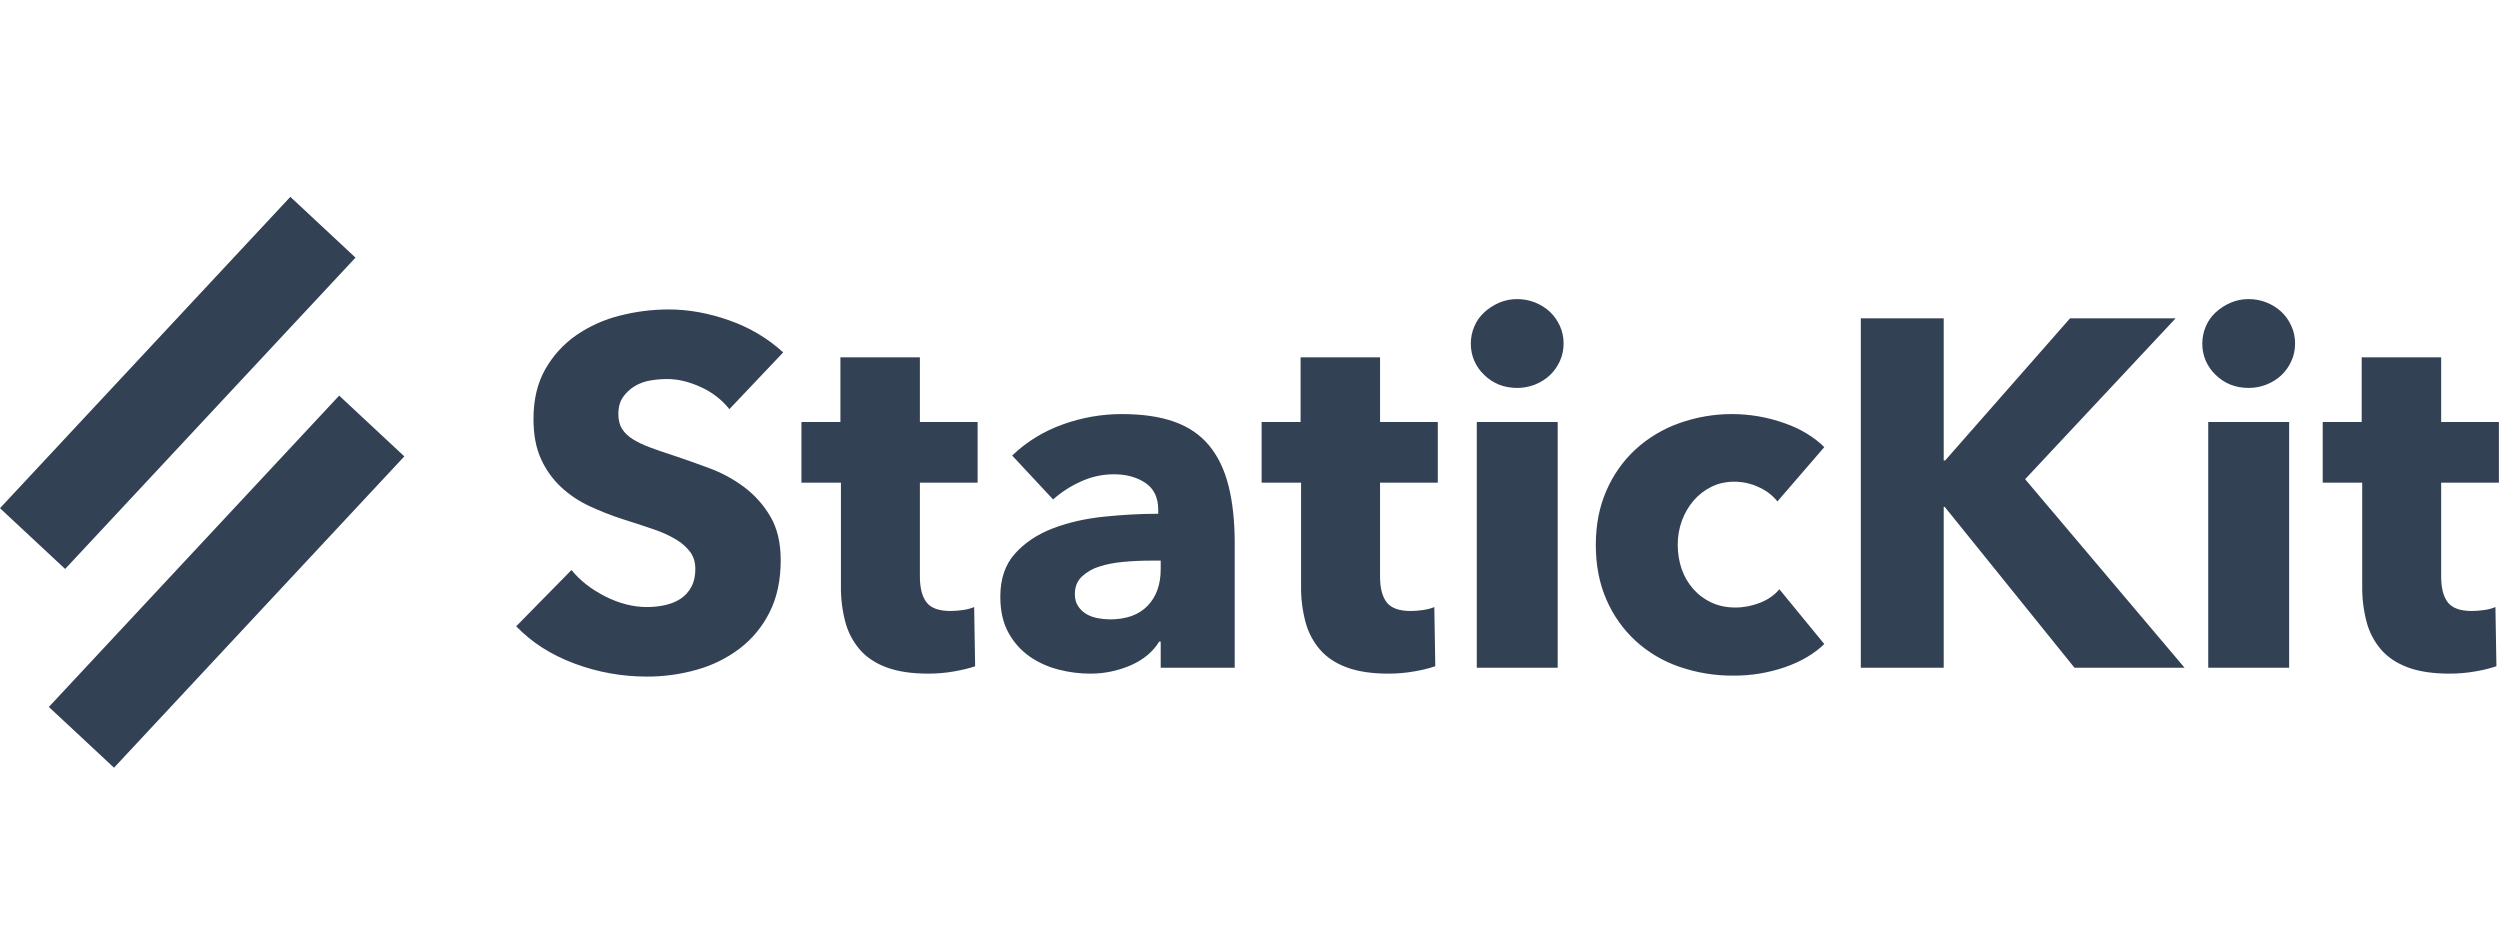
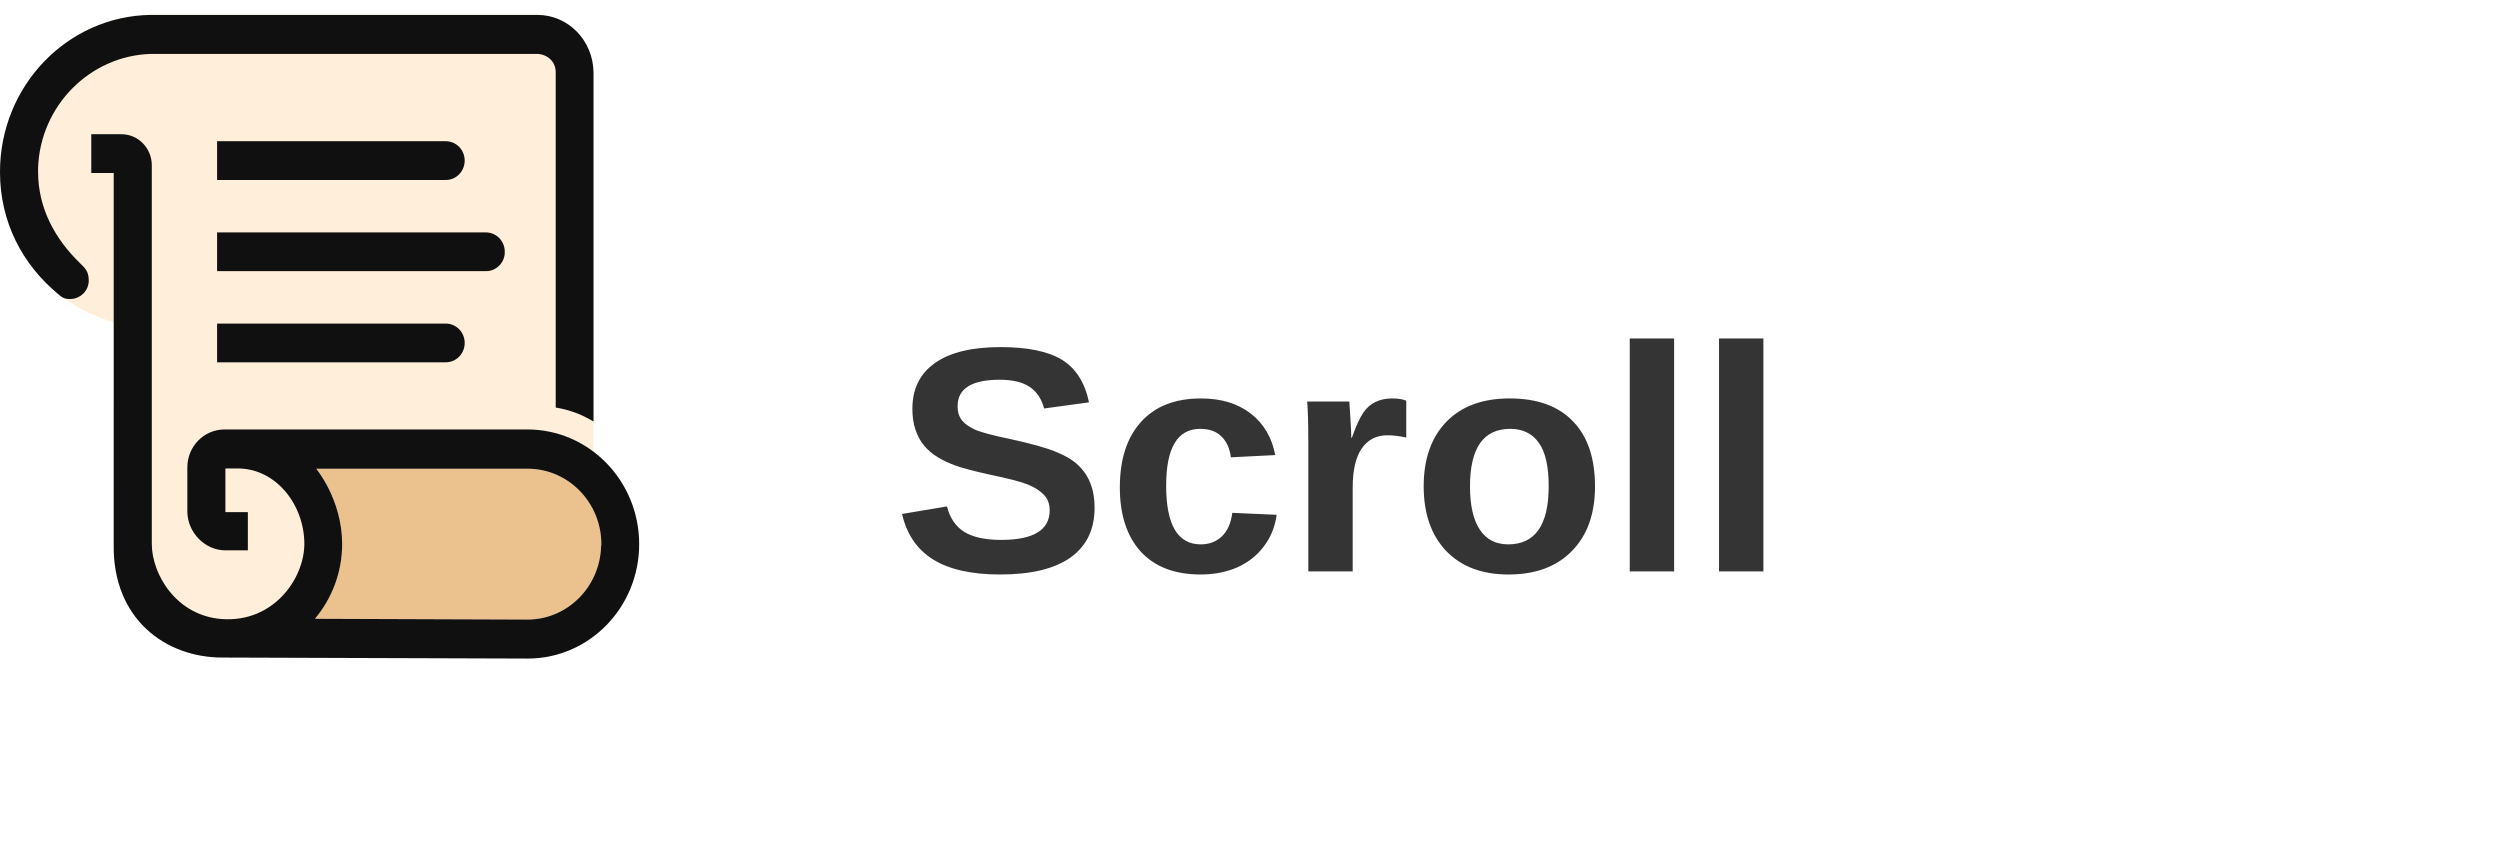
- <svg xmlns="http://www.w3.org/2000/svg" width="127" height="48" fill="none">
-   <path d="m3.31 28.903 14.75-15.816L14.749 10 0 25.816l3.31 3.087ZM5.792 39 20.54 23.184l-3.31-3.087L2.482 35.913 5.792 39Zm31.261-18.216a3.87 3.87 0 0 0-1.441-1.115c-.594-.276-1.166-.414-1.718-.414-.284 0-.572.025-.864.075a2.23 2.23 0 0 0-.79.289c-.234.142-.43.326-.59.551-.158.226-.237.514-.237.865 0 .3.062.552.188.752.125.2.309.376.551.527.242.15.53.288.865.413.334.126.71.255 1.128.389.602.2 1.229.422 1.88.664a7.03 7.03 0 0 1 1.78.965 5.07 5.07 0 0 1 1.329 1.492c.35.593.526 1.333.526 2.219 0 1.019-.188 1.9-.564 2.644a5.274 5.274 0 0 1-1.516 1.843 6.499 6.499 0 0 1-2.181 1.078 9.17 9.17 0 0 1-2.532.35c-1.27 0-2.499-.22-3.685-.663-1.187-.443-2.173-1.074-2.959-1.893l2.808-2.858c.435.535 1.007.982 1.717 1.341.71.36 1.417.54 2.119.54.317 0 .626-.034.927-.101.301-.067.564-.176.79-.326.225-.15.405-.351.539-.602.134-.25.2-.551.2-.902 0-.334-.083-.619-.25-.853a2.45 2.45 0 0 0-.715-.639 5.76 5.76 0 0 0-1.153-.526c-.46-.159-.982-.33-1.567-.514a14.963 14.963 0 0 1-1.667-.652 5.58 5.58 0 0 1-1.454-.965 4.471 4.471 0 0 1-1.028-1.43c-.259-.559-.388-1.24-.388-2.042 0-.986.2-1.83.601-2.532.39-.689.93-1.28 1.58-1.73a6.786 6.786 0 0 1 2.206-.99c.81-.208 1.645-.314 2.482-.314 1.002 0 2.026.184 3.07.552 1.045.368 1.96.91 2.746 1.63l-2.733 2.882Zm9.677 3.736v4.763c0 .585.113 1.023.338 1.316.226.292.631.439 1.216.439.2 0 .414-.017.64-.05.194-.025.383-.075.563-.15l.05 3.007c-.283.1-.643.188-1.077.264a7.63 7.63 0 0 1-1.304.112c-.836 0-1.538-.104-2.106-.313-.568-.209-1.023-.51-1.366-.902a3.54 3.54 0 0 1-.74-1.404 6.804 6.804 0 0 1-.225-1.818V24.52h-2.006v-3.084h1.98v-3.284h4.037v3.284h2.933v3.084H46.73Zm12.234 3.96h-.527c-.451 0-.906.021-1.366.063-.46.042-.87.122-1.228.238a2.27 2.27 0 0 0-.89.514c-.234.226-.351.523-.351.89 0 .234.054.435.163.602.108.167.246.3.413.401.167.1.36.171.577.213a3.3 3.3 0 0 0 .627.063c.835 0 1.474-.23 1.917-.69.443-.46.665-1.082.665-1.867v-.427Zm-7.546-5.34a7.2 7.2 0 0 1 2.57-1.579 8.805 8.805 0 0 1 2.995-.526c1.053 0 1.943.13 2.67.389.727.259 1.316.66 1.767 1.203.452.543.782 1.228.99 2.056.21.827.314 1.809.314 2.945v6.293h-3.76v-1.329h-.076c-.317.518-.798.92-1.441 1.203a5.125 5.125 0 0 1-2.093.426 6.403 6.403 0 0 1-1.555-.2 4.554 4.554 0 0 1-1.466-.652 3.53 3.53 0 0 1-1.09-1.203c-.285-.502-.427-1.12-.427-1.855 0-.903.247-1.63.74-2.181.493-.552 1.128-.978 1.905-1.279.777-.3 1.642-.501 2.595-.601.952-.1 1.88-.151 2.782-.151v-.2c0-.619-.217-1.074-.651-1.367-.435-.292-.97-.439-1.605-.439a3.99 3.99 0 0 0-1.692.377 5.4 5.4 0 0 0-1.392.902l-2.08-2.231v-.001Zm18.688 1.38v4.763c0 .585.112 1.023.338 1.316.225.292.63.439 1.216.439.2 0 .413-.017.639-.05.226-.034.414-.084.564-.15l.05 3.007a6.88 6.88 0 0 1-1.078.264c-.43.075-.866.112-1.303.112-.836 0-1.538-.104-2.106-.313-.568-.209-1.024-.51-1.366-.902a3.537 3.537 0 0 1-.74-1.404 6.808 6.808 0 0 1-.226-1.818V24.52H64.09v-3.084h1.98v-3.284h4.037v3.284h2.933v3.084H70.106Zm9.325-7.07c0 .318-.063.614-.188.89-.12.268-.29.51-.501.715a2.44 2.44 0 0 1-1.667.652c-.669 0-1.229-.222-1.68-.665a2.15 2.15 0 0 1-.677-1.592c0-.3.059-.589.176-.865.117-.275.284-.514.501-.714.217-.2.468-.364.752-.489s.593-.188.928-.188a2.445 2.445 0 0 1 1.667.652c.209.2.376.439.501.714.126.276.188.573.188.89ZM75.02 33.92V21.437h4.111v12.485H75.02v-.002Zm15.273-8.448a2.496 2.496 0 0 0-.953-.727 2.92 2.92 0 0 0-1.228-.275c-.435 0-.828.087-1.179.263a2.86 2.86 0 0 0-.902.702c-.25.292-.447.63-.59 1.015-.143.393-.215.81-.212 1.228 0 .435.067.844.2 1.229a3 3 0 0 0 .59 1.015c.258.293.568.522.927.69.36.167.765.25 1.216.25.418 0 .831-.08 1.24-.238.41-.159.74-.389.99-.69l2.282 2.783c-.518.502-1.186.894-2.005 1.178-.84.288-1.72.432-2.608.427a8.229 8.229 0 0 1-2.757-.452 6.361 6.361 0 0 1-2.219-1.316 6.18 6.18 0 0 1-1.479-2.093c-.36-.819-.539-1.746-.539-2.783 0-1.02.18-1.938.54-2.757a6.181 6.181 0 0 1 1.478-2.093 6.519 6.519 0 0 1 2.219-1.33 7.951 7.951 0 0 1 5.352.001c.41.142.786.317 1.128.526.343.21.64.439.89.69l-2.381 2.757Zm15.091 8.449-6.593-8.173h-.05v8.173h-4.212V16.17h4.212v7.22h.075l6.343-7.22h5.364l-7.646 8.173 8.098 9.577h-5.591v.001Zm11.206-16.47c0 .317-.062.613-.188.89-.12.268-.29.51-.501.714a2.445 2.445 0 0 1-1.667.652c-.669 0-1.229-.222-1.68-.665a2.152 2.152 0 0 1-.677-1.592c0-.3.059-.589.176-.865.117-.275.284-.514.501-.714.217-.2.468-.364.752-.489s.593-.188.928-.188a2.445 2.445 0 0 1 1.667.652c.209.2.376.439.501.714.126.276.188.573.188.89v.001Zm-4.412 16.47V21.436h4.111v12.485h-4.111Zm11.833-9.401v4.763c0 .585.112 1.023.338 1.316.226.292.631.439 1.216.439.2 0 .414-.017.639-.05.194-.024.384-.075.564-.15l.05 3.007a6.88 6.88 0 0 1-1.078.264c-.43.075-.866.112-1.303.112-.836 0-1.538-.104-2.106-.313-.568-.209-1.024-.51-1.366-.902a3.535 3.535 0 0 1-.74-1.404 6.84 6.84 0 0 1-.225-1.818V24.52h-2.006v-3.084h1.981v-3.284h4.036v3.284h2.933v3.084h-2.933Z" fill="#334155" />
+ <svg xmlns="http://www.w3.org/2000/svg" width="140" height="48" viewBox="0 0 140 48">
+   <g transform="scale(1.6) translate(0, 0)">
+     <path d="M20.773 15.809V2.52C20.756 1.408 19.891 0.513 18.805 0.513H5.268C2.347 0.558 0 3.008 0 6.009C0 7.022 0.265 7.889 0.671 8.649C1.015 9.282 1.553 9.878 2.083 10.321C2.233 10.448 2.162 10.394 2.621 10.683C3.256 11.081 3.98 11.28 3.98 11.28L3.971 19.226C3.989 19.605 4.024 19.967 4.121 20.302C4.421 21.423 5.18 22.281 6.213 22.697C6.645 22.869 7.13 22.986 7.651 22.996L18.461 23.032C20.614 23.032 22.362 21.242 22.362 19.027C22.371 17.716 21.735 16.541 20.773 15.809Z" fill="#FFEEDA" />
+     <path d="M21.038 19.126C20.994 20.546 19.855 21.685 18.461 21.685L11.022 21.658C11.613 20.953 11.975 20.039 11.975 19.045C11.975 17.481 11.066 16.405 11.066 16.405H18.47C19.891 16.405 21.047 17.59 21.047 19.045L21.038 19.126Z" fill="#EBC28E" />
+     <path d="M2.789 9.2C1.933 8.369 1.333 7.293 1.333 6.018V5.883C1.403 3.704 3.15 1.95 5.277 1.887H18.814C19.167 1.905 19.45 2.158 19.45 2.529V14.263C19.759 14.317 19.909 14.362 20.209 14.471C20.447 14.561 20.773 14.751 20.773 14.751V2.529C20.756 1.417 19.891 0.522 18.805 0.522H5.268C2.347 0.567 0 3.017 0 6.018C0 7.763 0.777 9.255 2.047 10.303C2.136 10.376 2.215 10.466 2.444 10.466C2.842 10.466 3.124 10.14 3.106 9.788C3.097 9.49 2.974 9.381 2.789 9.2Z" fill="#101010" />
+     <path d="M18.461 15.031H7.845C7.13 15.04 6.557 15.628 6.557 16.36V17.924C6.574 18.647 7.175 19.262 7.889 19.262H8.675V17.924H7.889V16.396C7.889 16.396 8.083 16.396 8.322 16.396C9.663 16.396 10.652 17.671 10.652 19.036C10.652 20.247 9.575 21.793 7.775 21.667C6.177 21.558 5.313 20.103 5.313 19.036V5.783C5.313 5.186 4.836 4.698 4.254 4.698H3.195V6.054H3.98V19.045C3.936 21.685 5.816 23.014 7.775 23.014L18.47 23.05C20.623 23.05 22.371 21.26 22.371 19.045C22.371 16.83 20.615 15.031 18.461 15.031ZM21.038 19.126C20.994 20.546 19.856 21.685 18.461 21.685L11.022 21.658C11.613 20.953 11.975 20.039 11.975 19.045C11.975 17.481 11.066 16.405 11.066 16.405H18.47C19.891 16.405 21.047 17.59 21.047 19.045L21.038 19.126Z" fill="#101010" />
+     <path d="M15.602 6.299H7.598V4.943H15.602C15.964 4.943 16.264 5.241 16.264 5.621C16.264 5.991 15.973 6.299 15.602 6.299Z" fill="#101010" />
+     <path d="M15.602 12.681H7.598V11.325H15.602C15.964 11.325 16.264 11.623 16.264 12.003C16.264 12.373 15.973 12.681 15.602 12.681Z" fill="#101010" />
+     <path d="M17.014 9.49H7.598V8.134H17.005C17.367 8.134 17.667 8.432 17.667 8.812C17.676 9.182 17.376 9.49 17.014 9.49Z" fill="#101010" />
+   </g>
+   <text x="50" y="32" font-family="Arial, sans-serif" font-size="18" fill="#343434" font-weight="bold">
+     Scroll
+   </text>
</svg>
